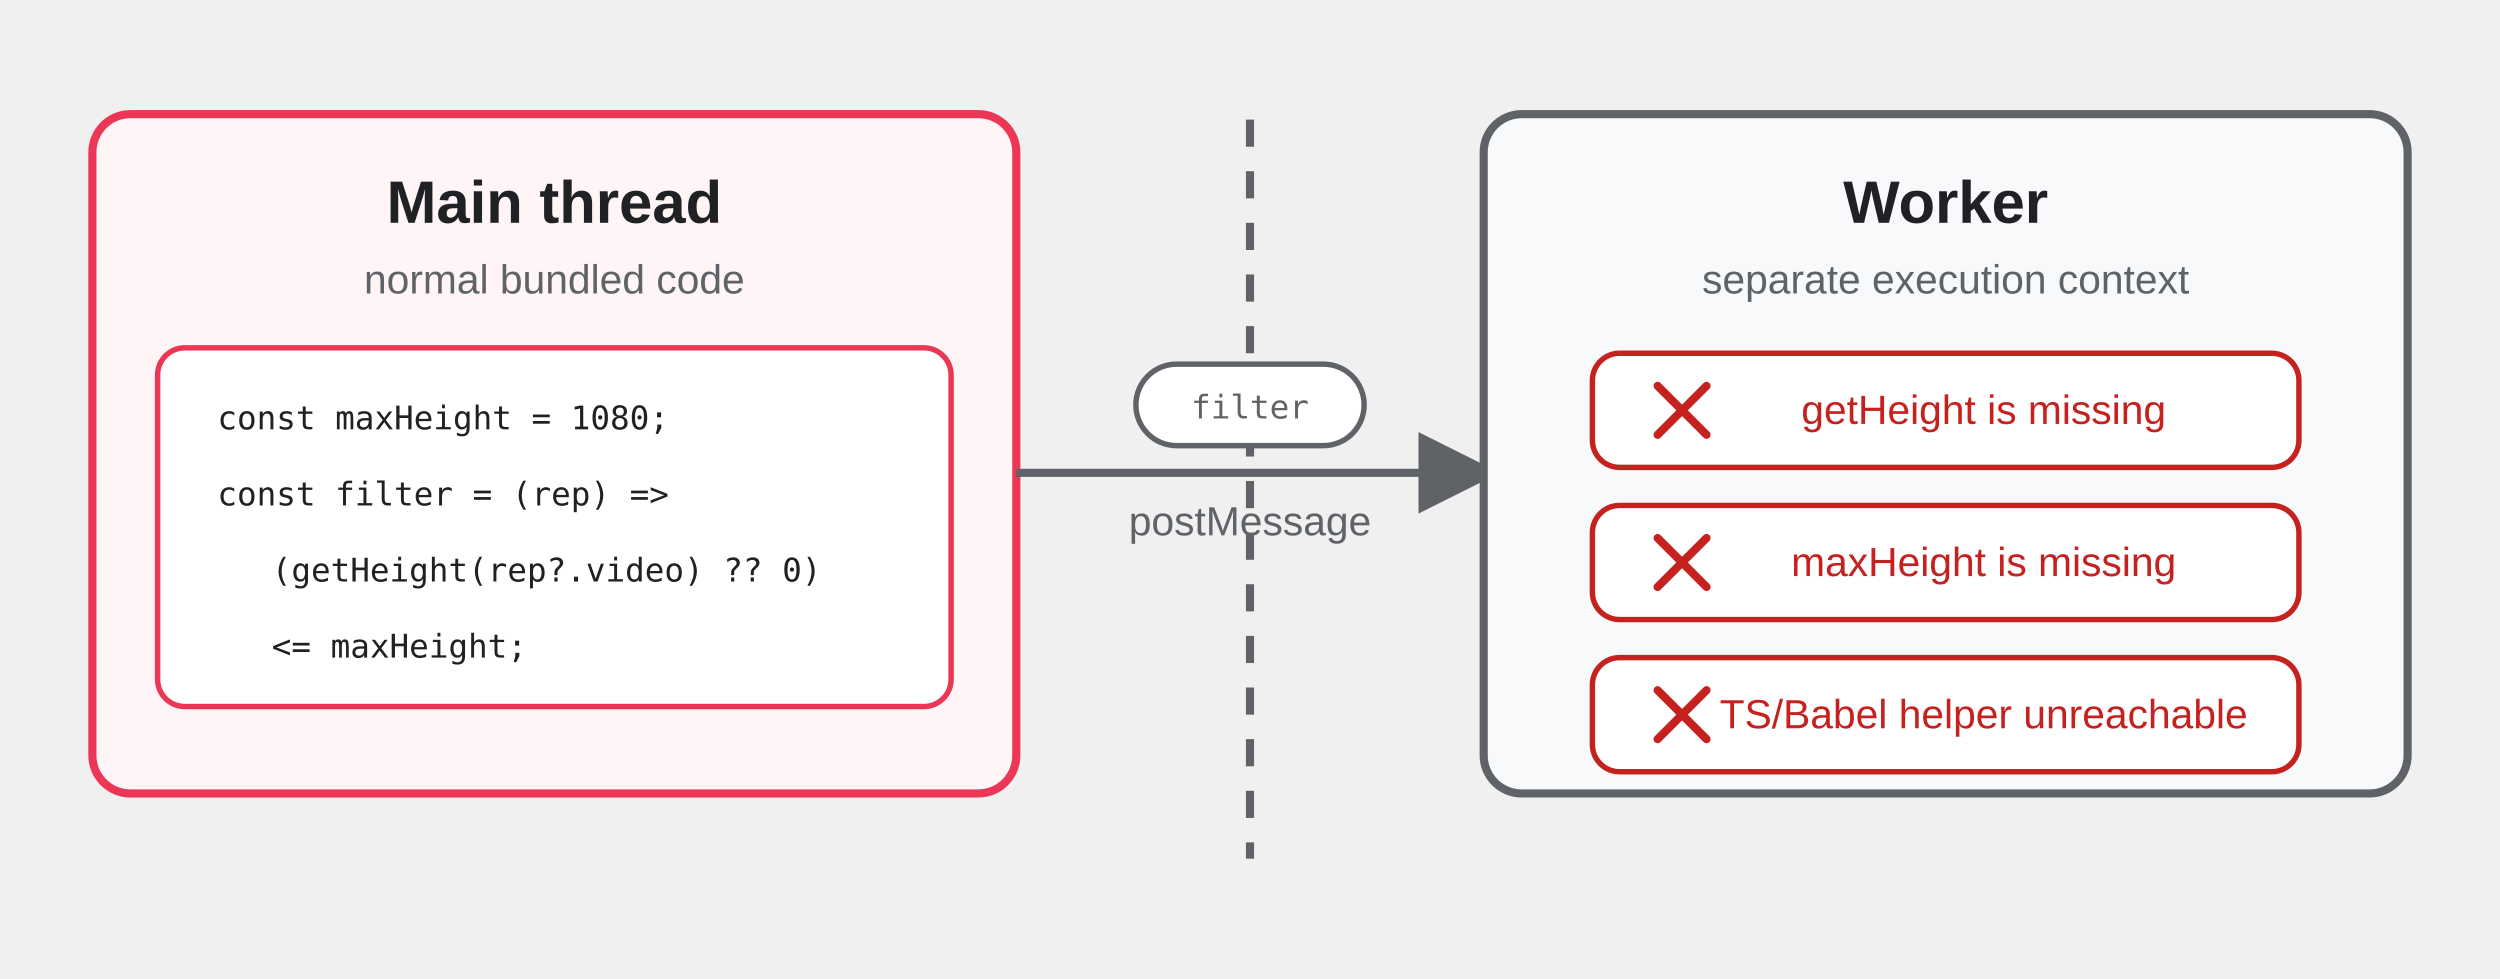
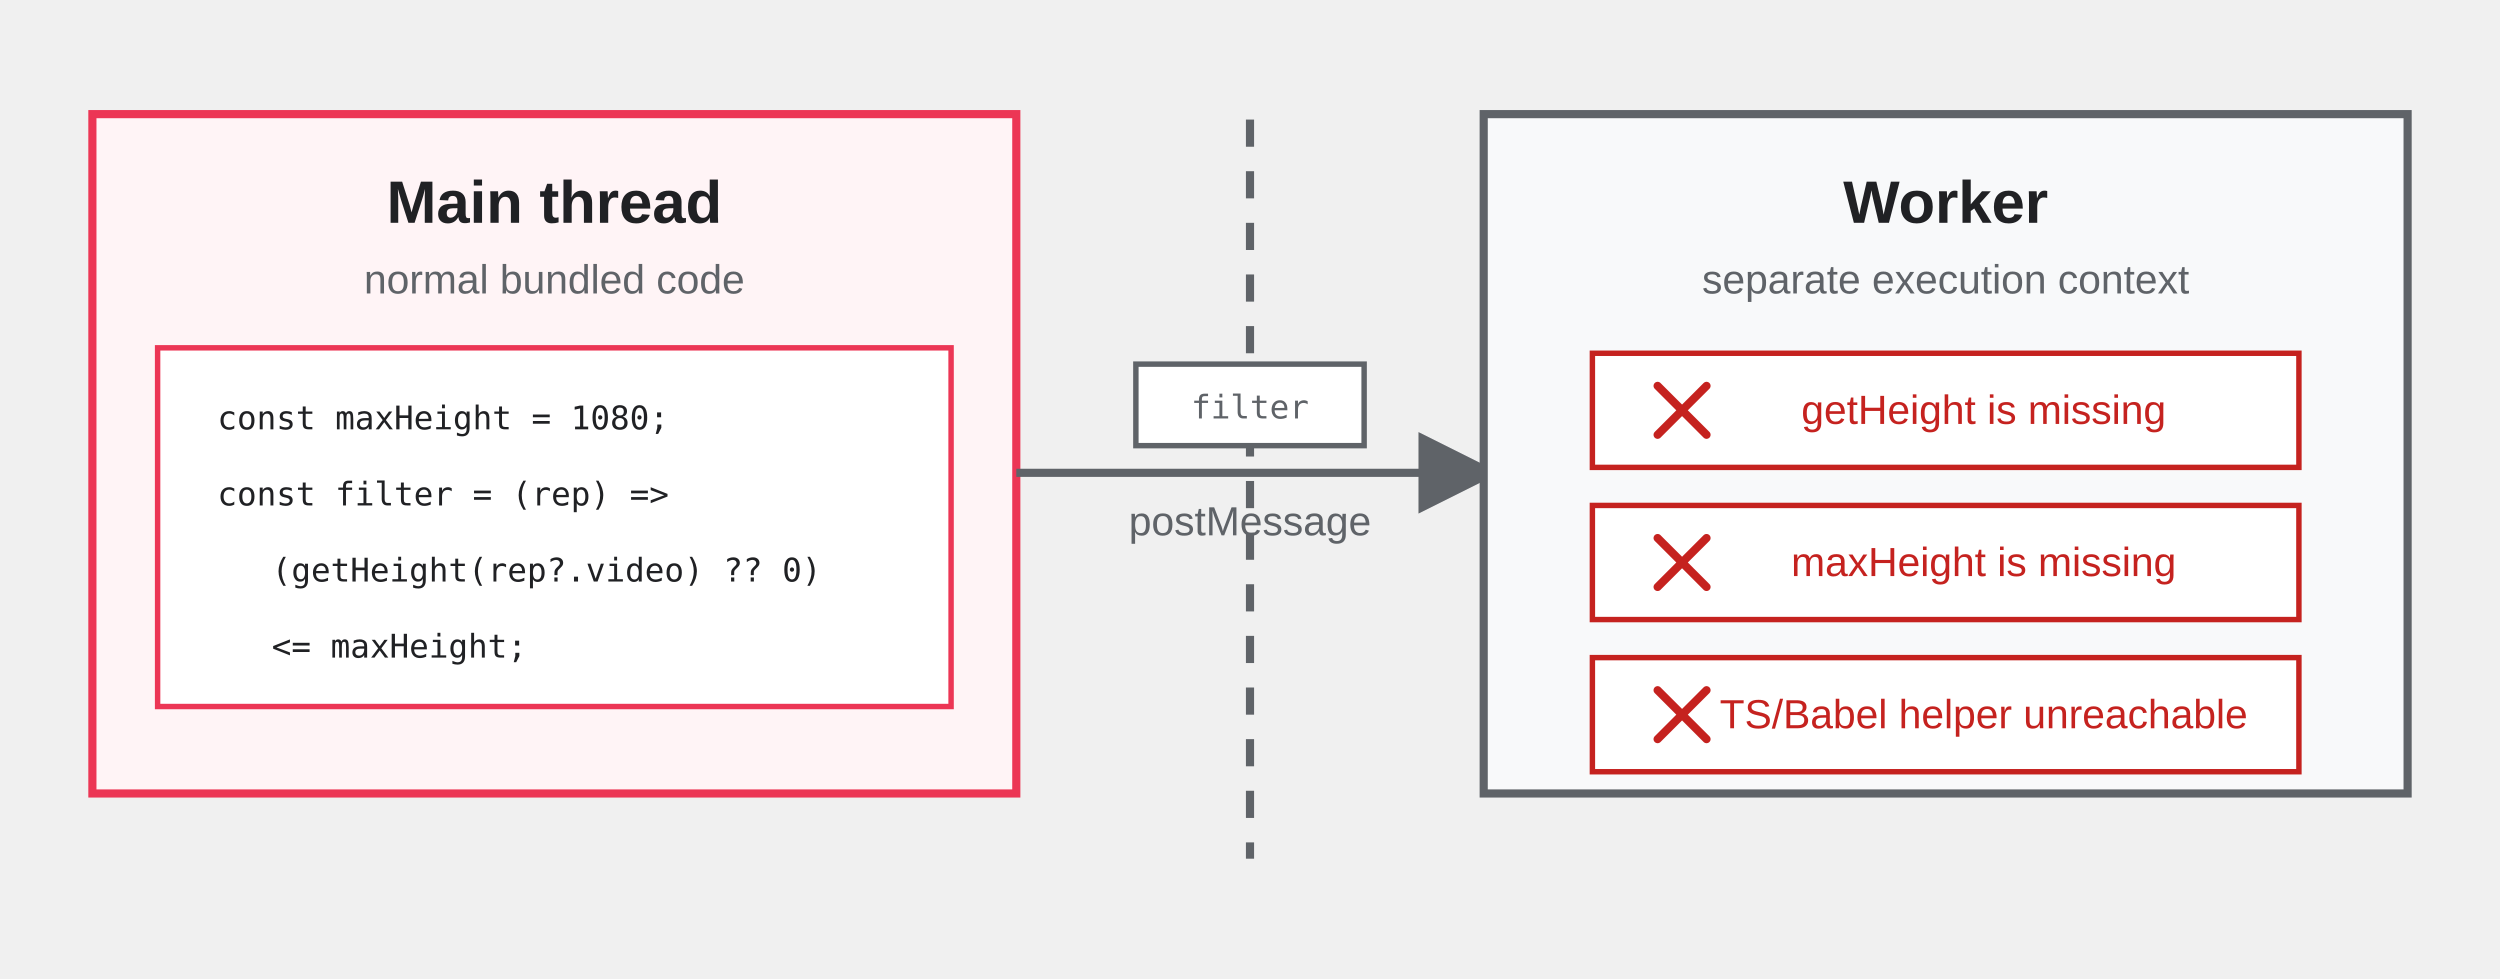
<svg xmlns="http://www.w3.org/2000/svg" viewBox="0 0 920 360" role="img" aria-labelledby="title desc">
  <defs>
    <marker id="arrow" markerWidth="10" markerHeight="10" refX="8" refY="5" orient="auto">
      <path d="M0 0 10 5 0 10z" fill="#5f6368" />
    </marker>
    <style>
      text {
        font-family: Arial, sans-serif;
        fill: #202124;
      }
      .title {
        font-size: 22px;
        font-weight: 700;
      }
      .body {
        font-size: 15px;
      }
      .muted {
        fill: #5f6368;
      }
      .code {
        font-family: ui-monospace, SFMono-Regular, Menlo, Consolas, monospace;
        font-size: 12px;
      }
      .bad {
        fill: #c5221f;
      }
    </style>
  </defs>
-   <rect x="34" y="42" width="340" height="250" rx="14" fill="#fff4f6" stroke="#ec3655" stroke-width="3" />
+   <rect x="34" y="42" width="340" height="250" fill="#fff4f6" stroke="#ec3655" stroke-width="3" />
  <text x="204" y="82" text-anchor="middle" class="title">Main thread</text>
  <text x="204" y="108" text-anchor="middle" class="body muted">normal bundled code</text>
-   <rect x="58" y="128" width="292" height="132" rx="10" fill="#ffffff" stroke="#ec3655" stroke-width="2" />
+   <rect x="58" y="128" width="292" height="132" fill="#ffffff" stroke="#ec3655" stroke-width="2" />
  <text x="80" y="158" class="code">const maxHeight = 1080;</text>
  <text x="80" y="186" class="code">const filter = (rep) =&gt;</text>
  <text x="100" y="214" class="code">(getHeight(rep?.video) ?? 0)</text>
  <text x="100" y="242" class="code">&lt;= maxHeight;</text>
  <line x1="460" y1="44" x2="460" y2="316" stroke="#5f6368" stroke-width="3" stroke-dasharray="10 9" />
  <path d="M374 174h172" stroke="#5f6368" stroke-width="3" marker-end="url(#arrow)" />
-   <rect x="418" y="134" width="84" height="30" rx="15" fill="#ffffff" stroke="#5f6368" stroke-width="2" />
+   <rect x="418" y="134" width="84" height="30" fill="#ffffff" stroke="#5f6368" stroke-width="2" />
  <text x="460" y="154" text-anchor="middle" class="code muted">filter</text>
  <text x="460" y="197" text-anchor="middle" class="body muted">postMessage</text>
-   <rect x="546" y="42" width="340" height="250" rx="14" fill="#f8f9fa" stroke="#5f6368" stroke-width="3" />
+   <rect x="546" y="42" width="340" height="250" fill="#f8f9fa" stroke="#5f6368" stroke-width="3" />
  <text x="716" y="82" text-anchor="middle" class="title">Worker</text>
  <text x="716" y="108" text-anchor="middle" class="body muted">separate execution context</text>
-   <rect x="586" y="130" width="260" height="42" rx="10" fill="#ffffff" stroke="#c5221f" stroke-width="2" />
+   <rect x="586" y="130" width="260" height="42" fill="#ffffff" stroke="#c5221f" stroke-width="2" />
  <path d="M610 142l18 18m0-18l-18 18" stroke="#c5221f" stroke-width="3" stroke-linecap="round" />
  <text x="730" y="156" text-anchor="middle" class="body bad">getHeight is missing</text>
-   <rect x="586" y="186" width="260" height="42" rx="10" fill="#ffffff" stroke="#c5221f" stroke-width="2" />
+   <rect x="586" y="186" width="260" height="42" fill="#ffffff" stroke="#c5221f" stroke-width="2" />
  <path d="M610 198l18 18m0-18l-18 18" stroke="#c5221f" stroke-width="3" stroke-linecap="round" />
  <text x="730" y="212" text-anchor="middle" class="body bad">maxHeight is missing</text>
-   <rect x="586" y="242" width="260" height="42" rx="10" fill="#ffffff" stroke="#c5221f" stroke-width="2" />
+   <rect x="586" y="242" width="260" height="42" fill="#ffffff" stroke="#c5221f" stroke-width="2" />
  <path d="M610 254l18 18m0-18l-18 18" stroke="#c5221f" stroke-width="3" stroke-linecap="round" />
  <text x="730" y="268" text-anchor="middle" class="body bad">TS/Babel helper unreachable</text>
</svg>
